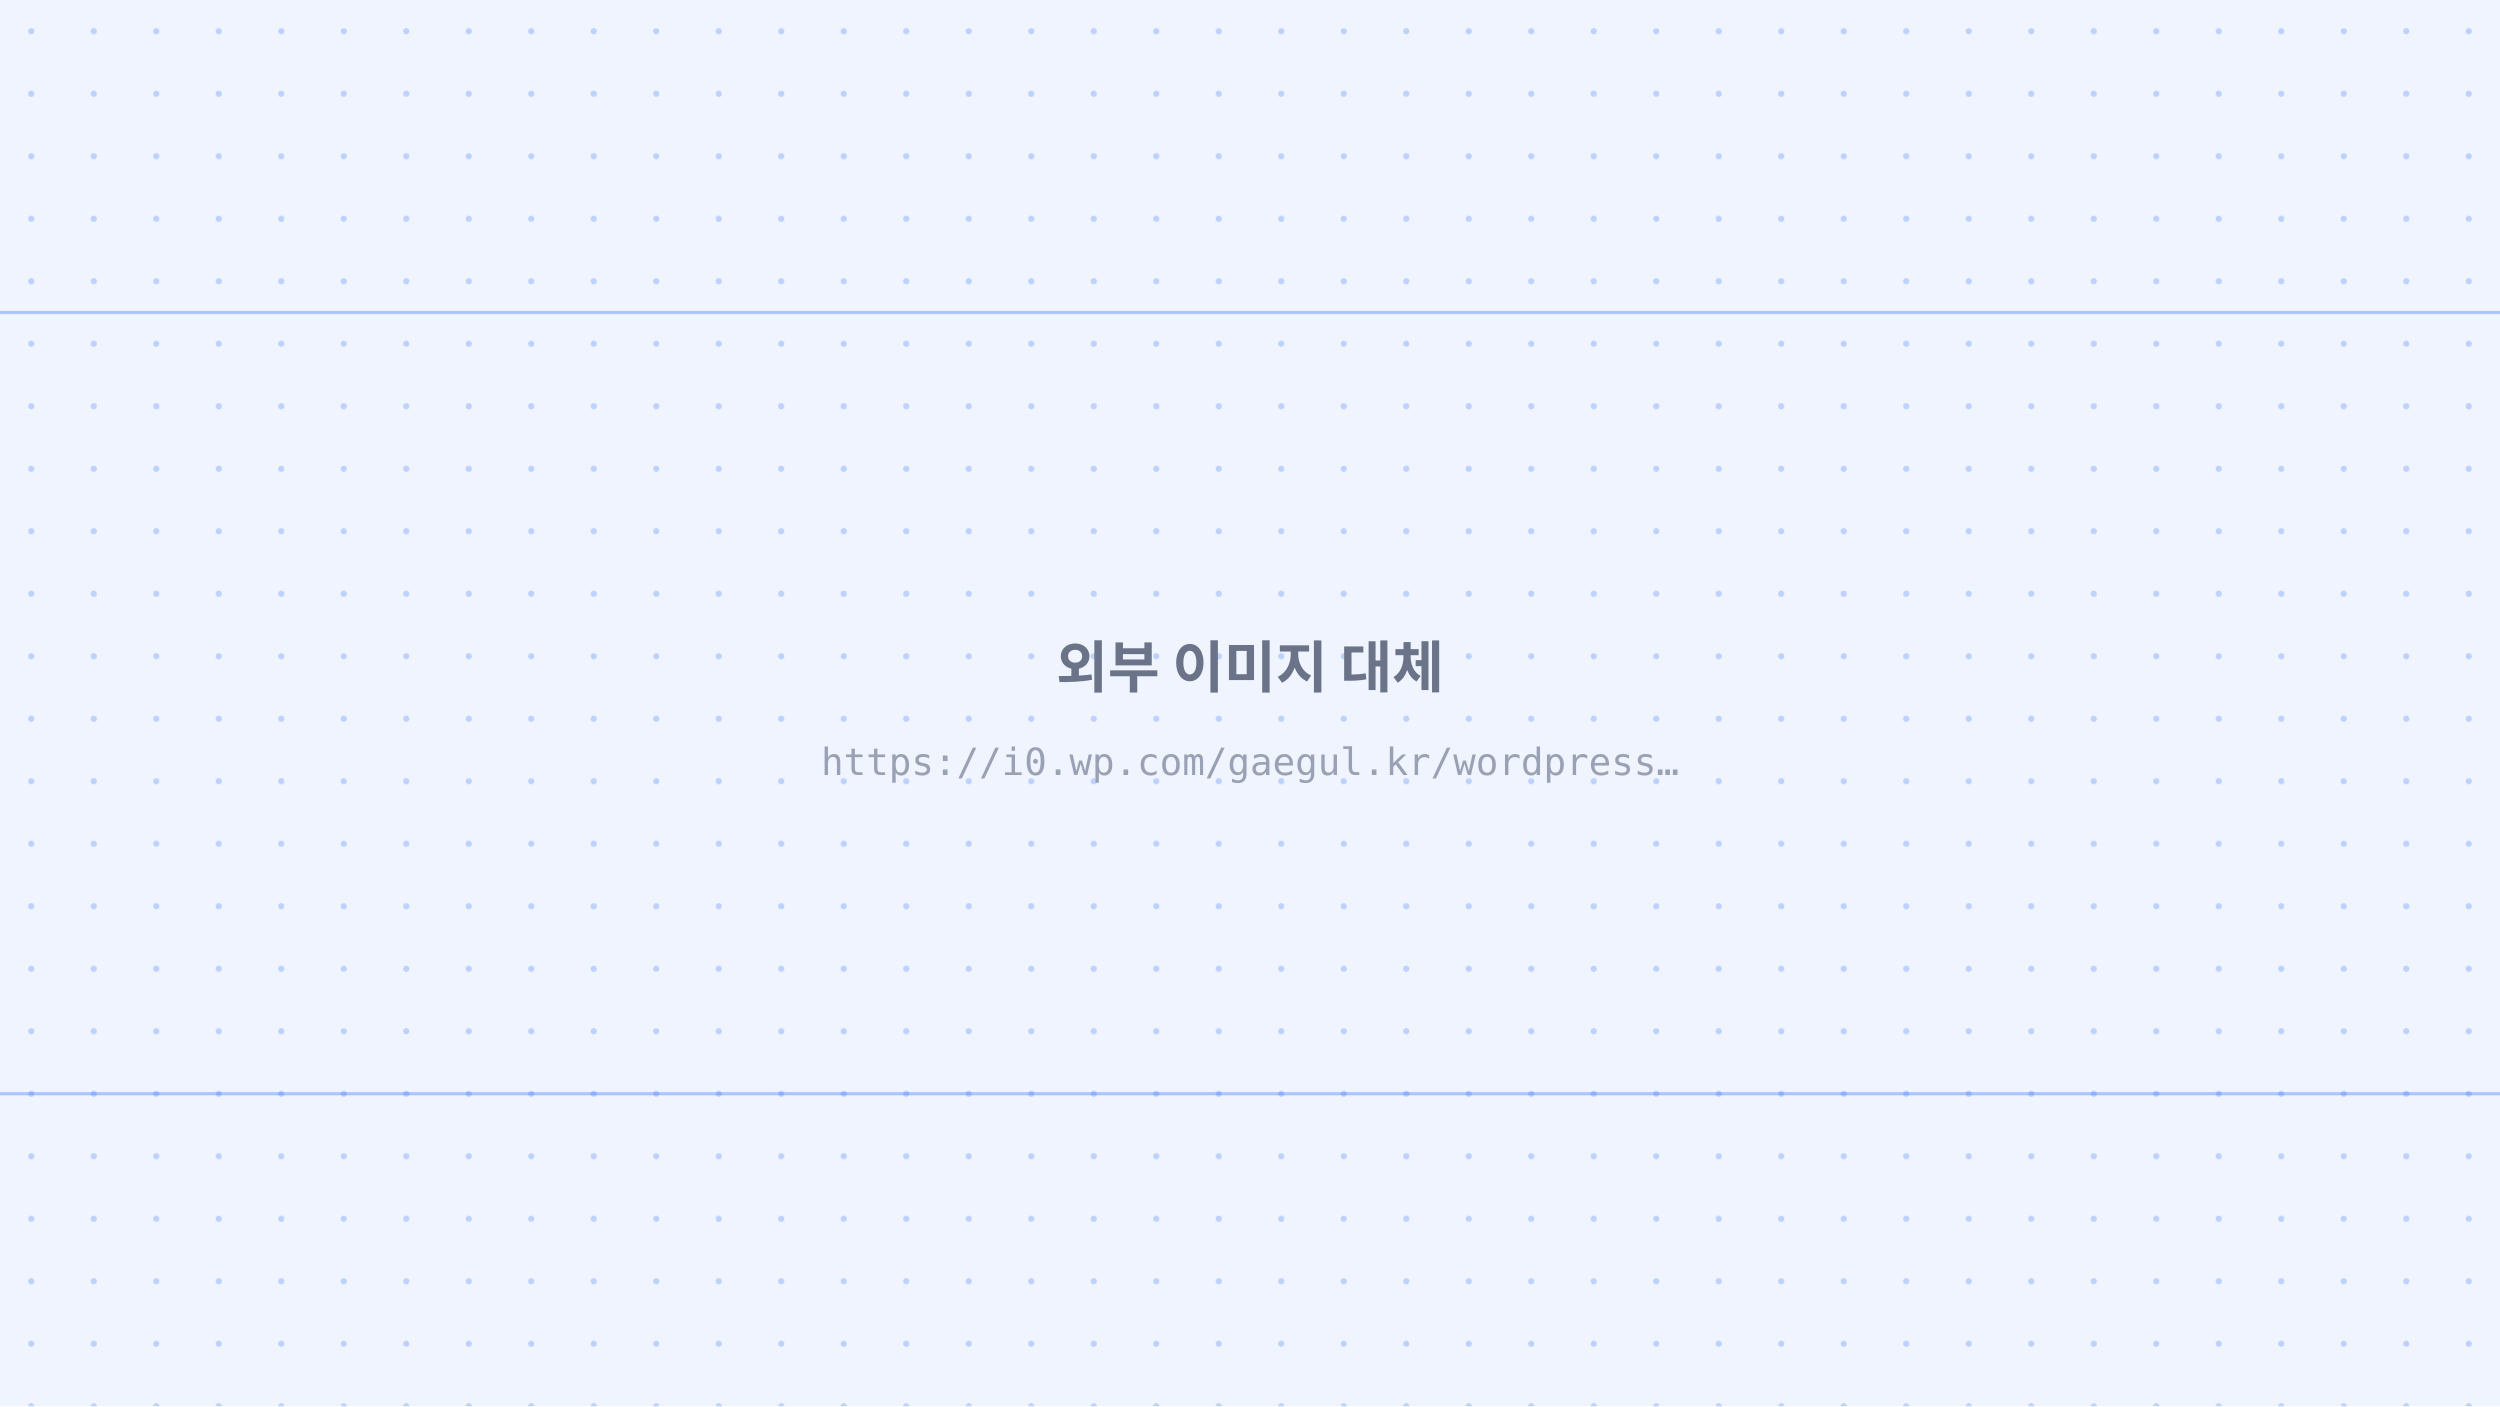
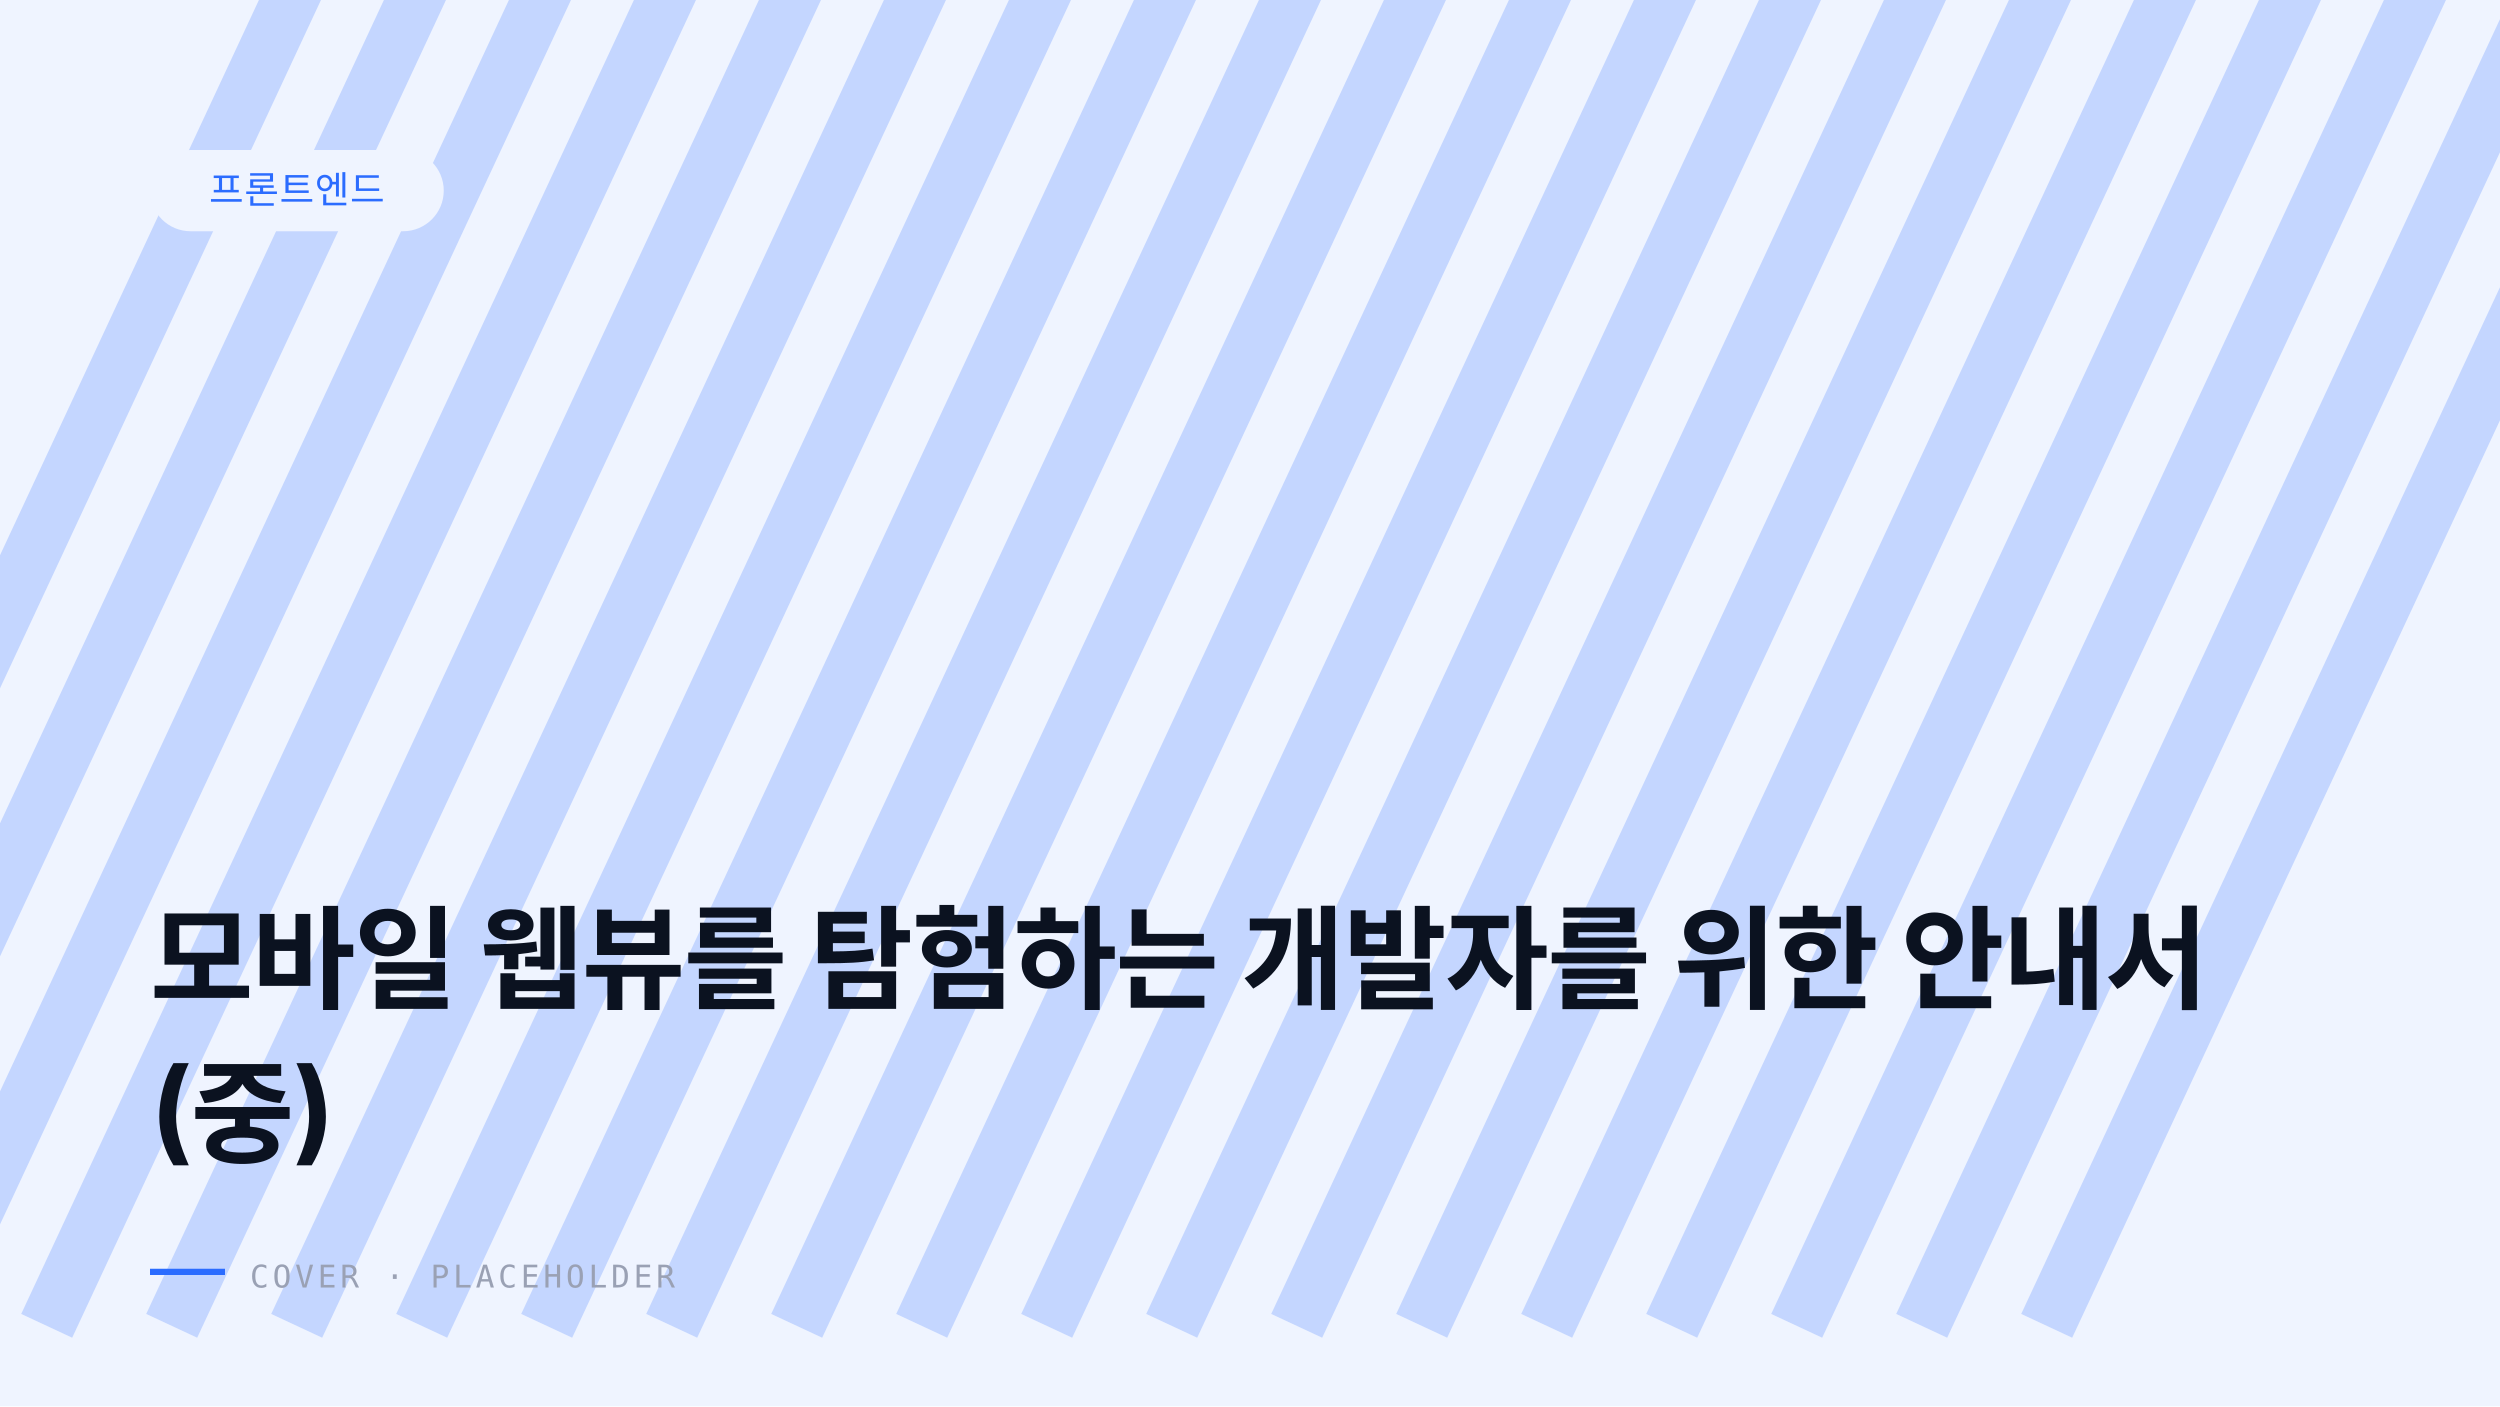
<svg xmlns="http://www.w3.org/2000/svg" viewBox="0 0 800 450" preserveAspectRatio="xMidYMid slice">
-   <defs>
-     <pattern id="p" width="20" height="20" patternUnits="userSpaceOnUse">
-       <rect width="20" height="20" fill="#eff4ff" />
-       <circle cx="10" cy="10" r="1" fill="#2b6cff" opacity="0.25" />
-     </pattern>
-   </defs>
-   <rect width="800" height="450" fill="url(#p)" />
-   <g fill="none" stroke="#2b6cff" stroke-width="1" opacity="0.35">
-     <line x1="0" y1="100" x2="800" y2="100" />
-     <line x1="0" y1="350" x2="800" y2="350" />
+   <rect width="800" height="450" fill="#eff4ff" />
+   <g fill="#2b6cff" opacity="0.22">
+     <rect x="-20" y="-50" width="18" height="500" transform="rotate(25 0 225)" />
+     <rect x="20" y="-50" width="18" height="500" transform="rotate(25 40 225)" />
+     <rect x="60" y="-50" width="18" height="500" transform="rotate(25 80 225)" />
+     <rect x="100" y="-50" width="18" height="500" transform="rotate(25 120 225)" />
+     <rect x="140" y="-50" width="18" height="500" transform="rotate(25 160 225)" />
+     <rect x="180" y="-50" width="18" height="500" transform="rotate(25 200 225)" />
+     <rect x="220" y="-50" width="18" height="500" transform="rotate(25 240 225)" />
+     <rect x="260" y="-50" width="18" height="500" transform="rotate(25 280 225)" />
+     <rect x="300" y="-50" width="18" height="500" transform="rotate(25 320 225)" />
+     <rect x="340" y="-50" width="18" height="500" transform="rotate(25 360 225)" />
+     <rect x="380" y="-50" width="18" height="500" transform="rotate(25 400 225)" />
+     <rect x="420" y="-50" width="18" height="500" transform="rotate(25 440 225)" />
+     <rect x="460" y="-50" width="18" height="500" transform="rotate(25 480 225)" />
+     <rect x="500" y="-50" width="18" height="500" transform="rotate(25 520 225)" />
+     <rect x="540" y="-50" width="18" height="500" transform="rotate(25 560 225)" />
+     <rect x="580" y="-50" width="18" height="500" transform="rotate(25 600 225)" />
+     <rect x="620" y="-50" width="18" height="500" transform="rotate(25 640 225)" />
+     <rect x="660" y="-50" width="18" height="500" transform="rotate(25 680 225)" />
+     <rect x="700" y="-50" width="18" height="500" transform="rotate(25 720 225)" />
+     <rect x="740" y="-50" width="18" height="500" transform="rotate(25 760 225)" />
  </g>
-   <text x="400" y="220" text-anchor="middle" font-family="'Pretendard Variable', -apple-system, sans-serif" font-size="18" fill="#6b7389" font-weight="600">외부 이미지 대체</text>
-   <text x="400" y="248" text-anchor="middle" font-family="'JetBrains Mono', monospace" font-size="12" fill="#9aa1b4">https://i0.wp.com/gaegul.kr/wordpress…</text>
+   <g transform="translate(48 48)">
+     <rect width="94" height="26" rx="13" fill="#eff4ff" />
+     <text x="47" y="17" text-anchor="middle" font-family="'Pretendard Variable', sans-serif" font-size="12" font-weight="500" fill="#2b6cff" letter-spacing="0.02em">프론트엔드</text>
+   </g>
+   <text x="48" y="320" font-family="'Pretendard Variable', 'Pretendard', -apple-system, sans-serif" font-size="36" font-weight="700" fill="#0b1220" letter-spacing="-0.5">모바일 웹뷰를 탐험하는 개발자를 위한 안내서</text>
+   <text x="48" y="368" font-family="'Pretendard Variable', 'Pretendard', -apple-system, sans-serif" font-size="36" font-weight="700" fill="#0b1220" letter-spacing="-0.5">(중)</text>
+   <rect x="48" y="406" width="24" height="2" fill="#2b6cff" />
+   <text x="80" y="412" font-family="'JetBrains Mono', monospace" font-size="10" fill="#9aa1b4" letter-spacing="0.12em">COVER · PLACEHOLDER</text>
</svg>
